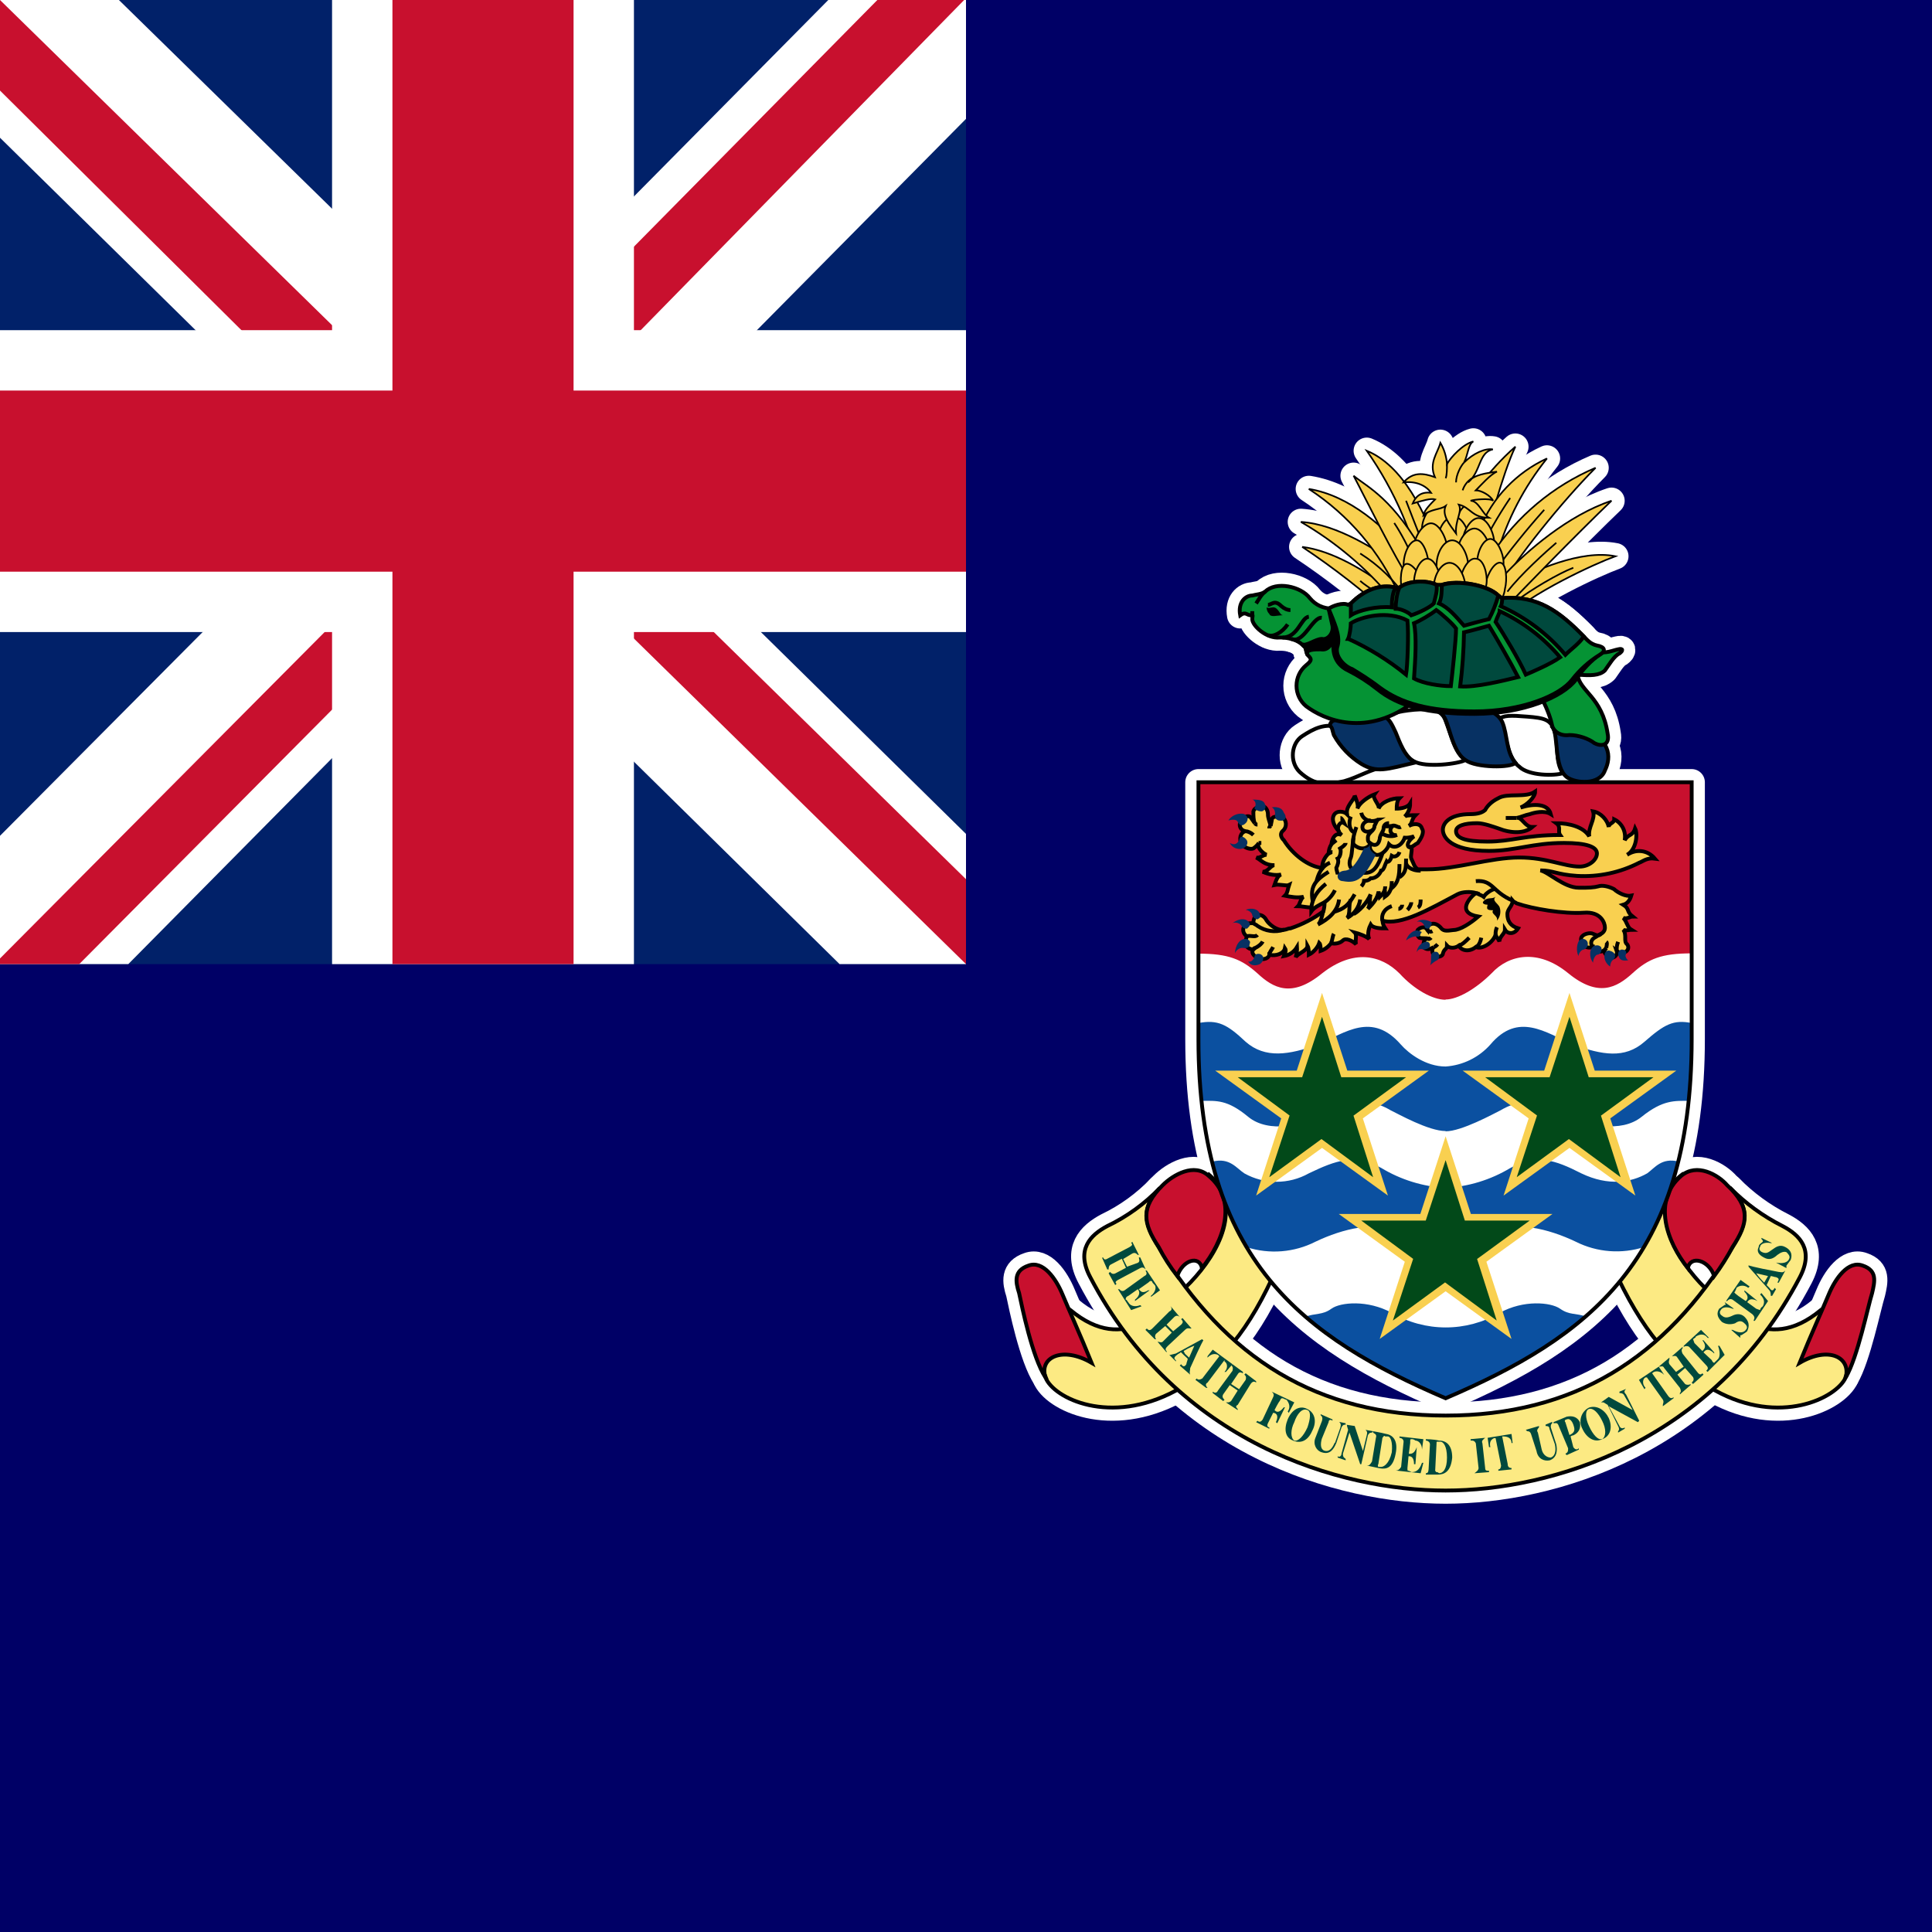
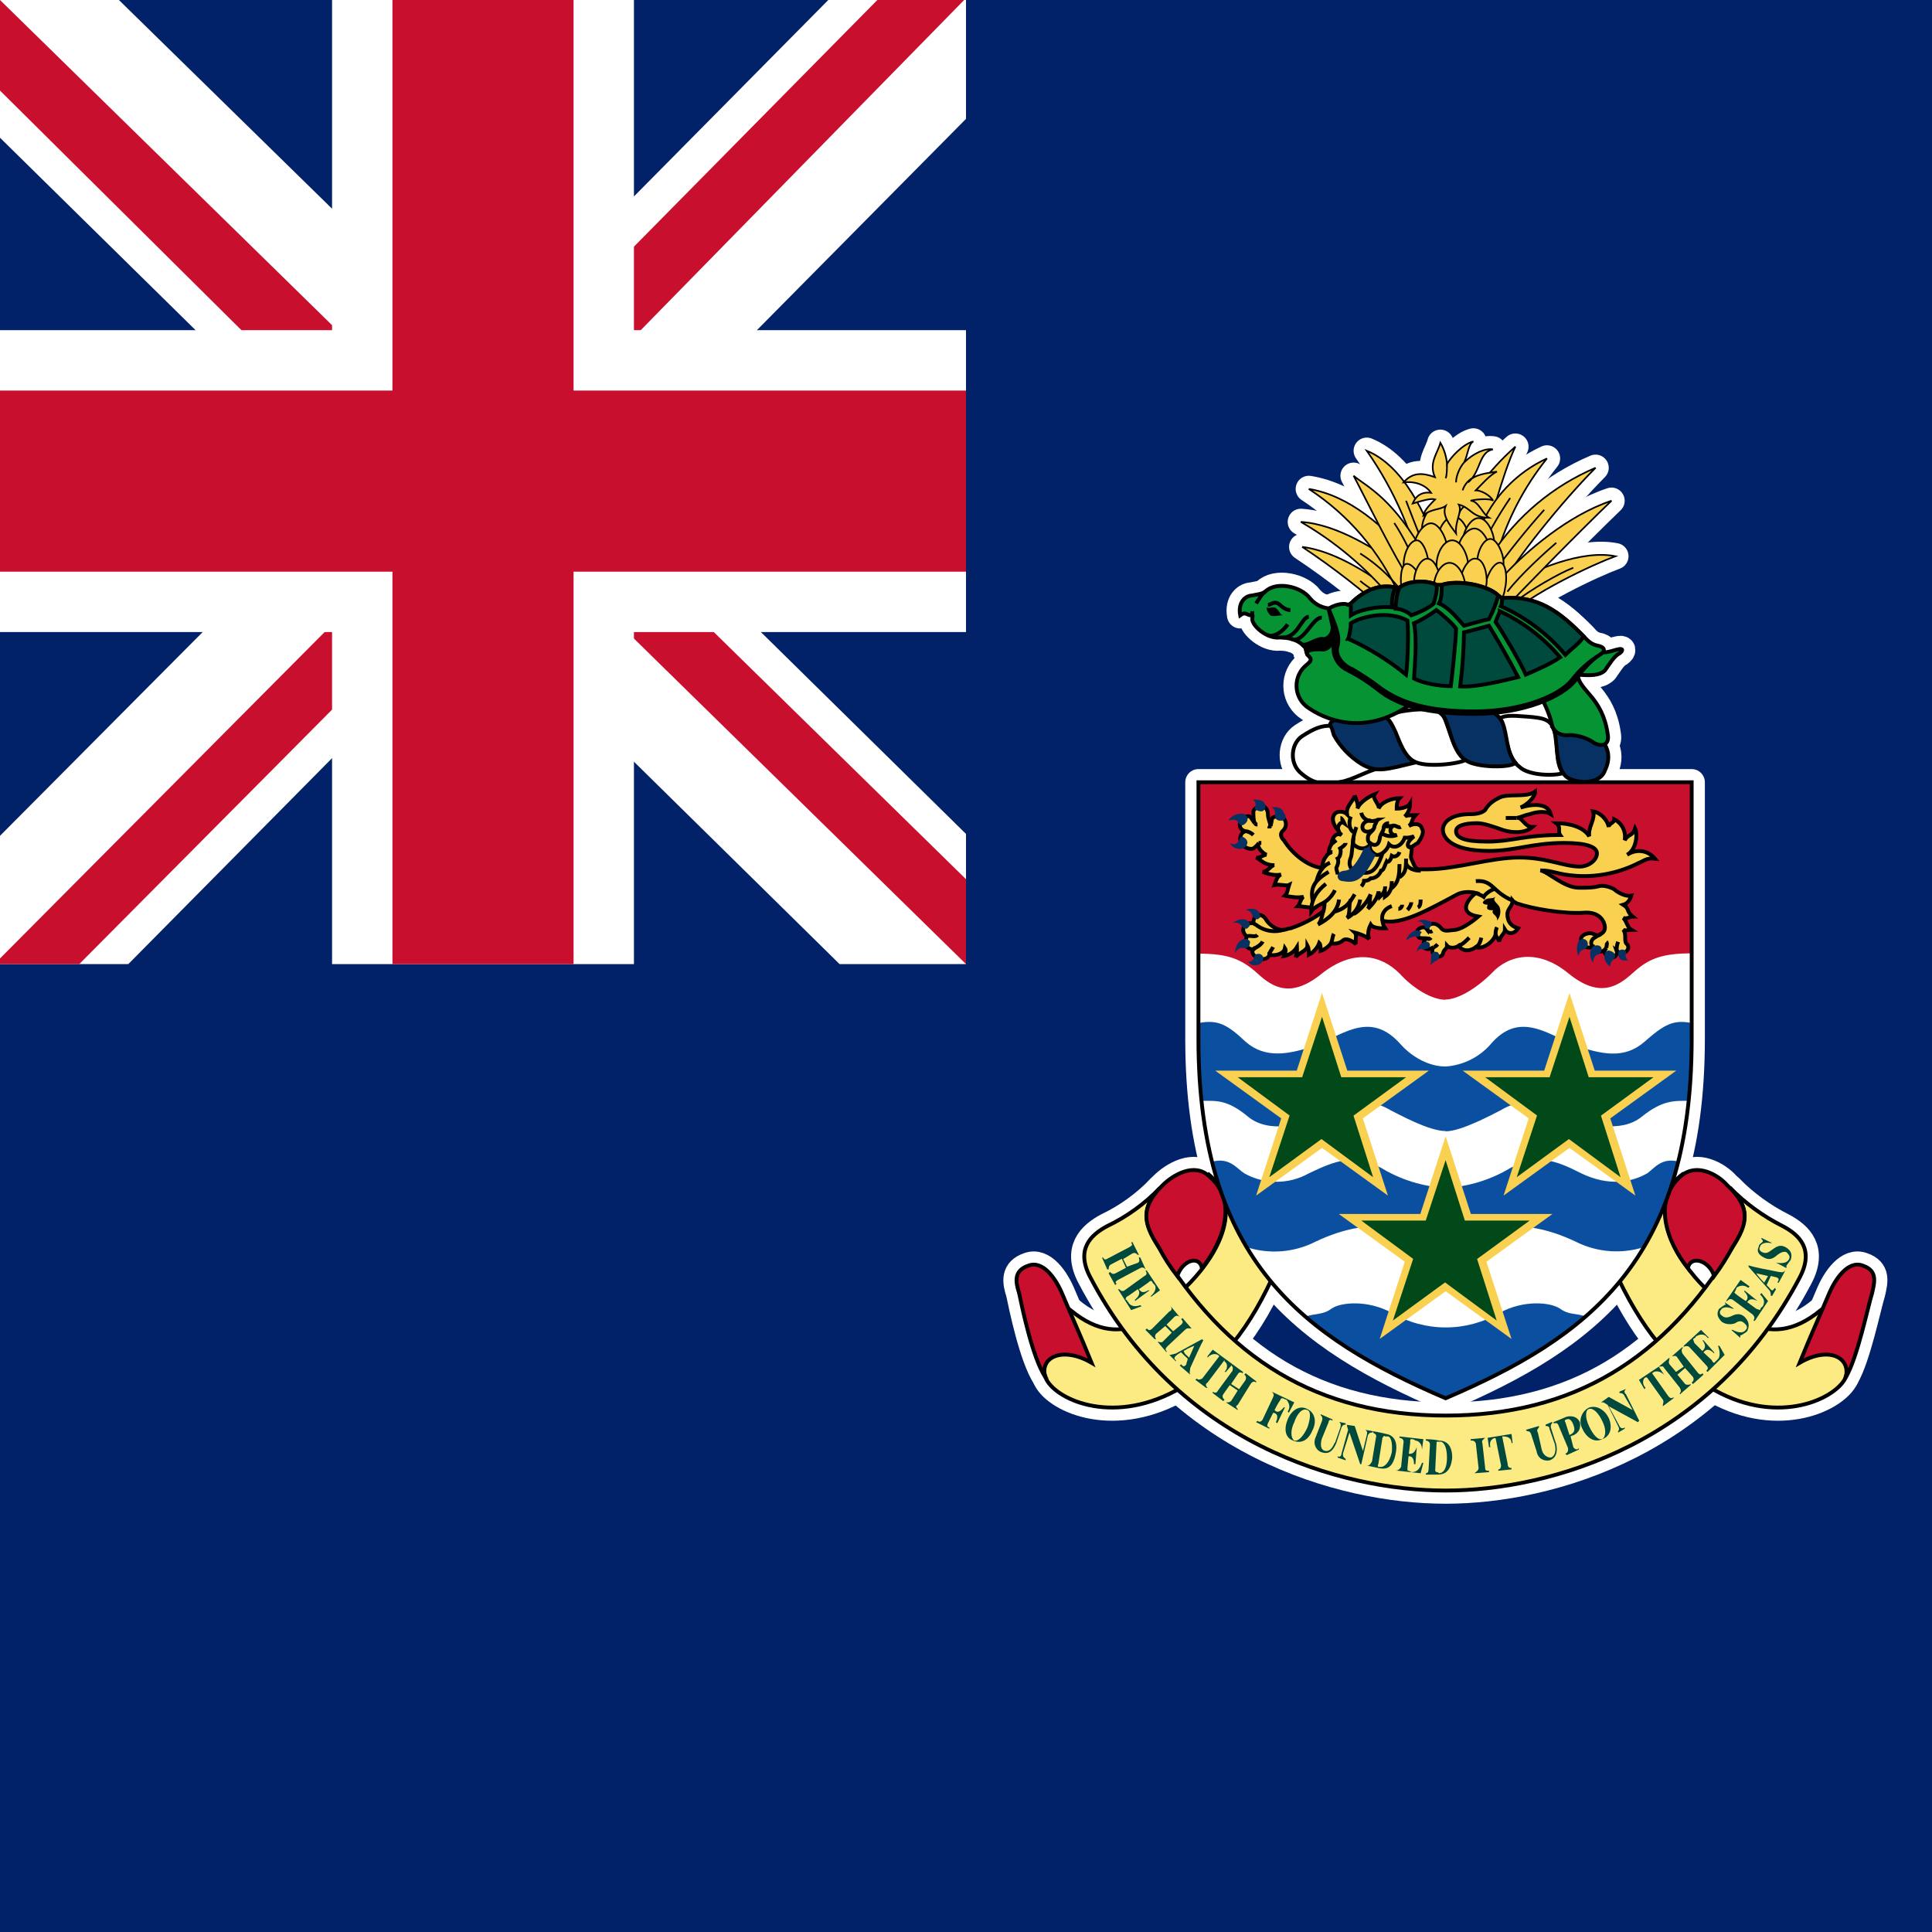
<svg xmlns="http://www.w3.org/2000/svg" xmlns:xlink="http://www.w3.org/1999/xlink" id="flag-icons-ky" viewBox="0 0 512 512">
-   <path fill="#006" d="M0 0h512v512H0z" />
+   <path fill="#012169" d="M0 0h512v512H0z" />
  <path fill="#012169" d="M0-.5h256v256H0z" />
  <path fill="#fff" d="M256-.5v32l-95 96 95 93.5v34.5h-33.5l-95.5-94-93 94H0v-34L93 128 0 36.5v-37h31l96 94 93-94z" />
  <path fill="#c8102e" d="m92 161.5 5.5 17-76.5 77H0V254zm62-6 27 4 75 73.5v22.5zM256-.5l-96 98-2-22 75-76zM0 0l96.5 94.5-29.5-4L0 24z" />
  <path fill="#fff" d="M88-.5v256h80V-.5zm-88 88v80h256v-80z" />
  <path fill="#c8102e" d="M0 103.5v48h256v-48zM104-.5v256h48V-.5z" />
  <g stroke="#fff" stroke-linejoin="round" stroke-width="9.6" transform="translate(-272 37.8)scale(.72781)">
    <use xlink:href="#ky-a" width="100%" height="100%" />
    <use xlink:href="#ky-b" width="100%" height="100%" />
    <use xlink:href="#ky-c" width="100%" height="100%" />
    <use xlink:href="#ky-d" width="100%" height="100%" />
    <use xlink:href="#ky-e" width="100%" height="100%" />
    <use xlink:href="#ky-f" width="100%" height="100%" />
    <use xlink:href="#ky-g" width="100%" height="100%" />
  </g>
  <g stroke="#000" stroke-width="1.4" transform="translate(-272 37.8)scale(.72781)">
    <g id="ky-b" fill="#fcea83">
      <path d="M754.4 449.6c2.9 7.6 23.5 17.7 47.5 4.8 16.3-9.2 26.8-22 36.9-45 2.8-5.8 4.3-13-2.4-17.3-5.3-3.9-14-8.2-17.8-12l-5.2-4.8q1.5 1.3 2.8 3.3c9.6 11.5-.4 28.3-11 38.4-7.7 7.2-21.5 24.9-41.7 8.1-4.3-3.8-14.4 12-9 24.5zm291.4 0c-3.4 7.6-24 17.7-47.5 4.8-16.2-9.2-26.8-22-37.3-45-2.4-5.8-3.9-13 2.8-17.3 5.3-3.9 14-8.2 17.8-12 1.9-2 3.3-3.4 5.2-4.8q-1.5 1.3-2.8 3.3c-9.6 11.5.4 28.3 10.5 38.4 7.7 7.2 22 24.9 42.2 8.1 4.3-3.8 13.9 12 9 24.5z" />
      <path d="M900.1 490.8c38.3 0 97.3-17.3 129-77.7 5.2-10 0-15.3-6.3-18.6a73 73 0 0 1-19.2-14c7.7 7.7 6.2 13 1 21.6-24.5 40.8-58 61.4-104.5 61.4s-80-20.6-104.5-61.4c-5.2-8.6-6.7-13.9.5-21.5a66 66 0 0 1-19.2 13.9c-6.2 3.3-11.5 8.6-6.2 18.6 31.6 60.4 91 77.7 129.4 77.7z" />
    </g>
    <path id="ky-c" fill="#c8102e" d="M811.4 409.8c-1-4.8-7.1-2.9-9 2.9a68 68 0 0 1-6.8-10.6c-5.7-8.6-6.7-14.4 1.5-22.5 3.8-3.8 11.5-8.2 16.7-3.4 11 9.1 5.3 24-2.4 33.6zm176.9 0c1-4.8 7.7-2.9 9.6 2.9q3.7-5 6.7-10.6c5.7-8.6 6.7-14.4-2-22.5-3.3-3.8-11-8.2-16.7-3.4-10.6 9.1-5.3 24 2.4 33.6zm-233.9 39.8c-4.8-7.2-8.6-26-9.6-30.7-1.4-4.3-1.9-8.2 3.4-10 5.3-2 10 4.7 12.4 10.5s6.3 14.3 10.6 24.9c-10.6-6.2-19.2-2-16.8 5.3zm291.4 0c4.3-7.2 8.1-26 9.6-30.7 1-4.3 1.9-8.2-3.4-10-5.3-2-10 4.7-12.4 10.5s-6.3 14.3-10.6 24.9c10.6-6.2 18.7-2 16.8 5.3z" />
    <g fill="#00493d" stroke="none">
      <path d="m782.2 406.4-3.8 2c-1 .4-1 1.4-1 1.9h-.5L775 406h.5c0 .4.5 1 1.4.4l8.2-4.3q1.4-.8.5-1.4l.4-.5 2.4 4.8h-.4c-.5-.5-1-1-2-.5l-3.3 2 1.4 2.8 3.9-1.4c1-.5.4-1.5.4-2h.5l2 4.4c-.5-.5-1-1-2-.5l-8.1 4.3q-1.4.8-.5 1.4l-.5.5-2.4-4.3.5-.5c.5.5 1 1 2 .5l3.8-2zm8.2 6.3q1.4-.6.4-2h.5l4.8 7.2-3.3 2.4v-.4c1.9-1.5 1.9-3.4 1.4-3.9s-1-1-1-1.4c-.4 0-.4-.5-1.4.5l-3.4 2.4c.5.4 1 1.9 3.4.4h.5l-5.3 3.9v-.5c2.4-2 1.4-3.4 1-3.8l-3.4 2.4c-1 .4-1 1-1 1.4.5 0 .5.5 1 1 .5 1 2 1.9 4.3 1l.5.4-3.8 1.4-4.8-7.6h.5c.4.4 1 1 1.9.4zm7.6 18.2-3.3 2.8c-.5.5-.5 1.5 0 2h-.5l-3.4-3.4.5-.5c.5.5 1 1 2 0l6.2-6.2q1.4-.6.4-2l3.4 4q-1-.9-2 0l-2.8 2.8 2.4 2.4 2.9-2.4c1-1 .5-1.4 0-2l.5-.4 3.3 3.8h-.5c-.4 0-1-.4-1.9.5l-6.2 5.8q-1.4 1.3-.5 1.9v.5l-3.3-3.9c.4 0 1.4.5 1.9 0l3.3-3.3zm7.2 10.1 1.5 1.4 1.9-4.3s-1.5.4-3.9 1.9zl-.5.4-1-1c-.4.5-.9.5-1.4 1-1.4 1-1 1.5-.4 2v.4l-2.4-2.4h.4l2-.5 9.5-5.2.5.4s-.5.5-4.8 10.1c0 1-.4 1.4 0 2.4l-3.8-3.3.5-.5q1 1.5 1.9 0c0-.5.5-1.5.5-2l-1.5-1.4.5-.5zm3.8 9.5.5-.5q.6.8 2 0l6.2-8.1-.5-.5c-1-.5-2.4-.5-3.8 1v-.5l1.9-2.4 7.2 5.3-2.4 2.8h-.5c1.4-1.4 1-3.3 0-3.8v-.5l-6.2 8.2c-1 .5-.5 1.4 0 1.9h-.5z" />
      <path d="m821.5 452.4-2.4 3.4c-.5 1 0 1.4.5 2l-.5.4-3.8-2.9v-.5q1.3.9 1.9-.4l5.3-7.2q.4-1.4-.5-2l.5-.4 3.8 2.8v.5c-1-.5-1.4-.5-2 .5L822 452l2.9 1.9 2.4-3.4q.4-1.3-.5-1.9l.5-.5 3.8 2.9v.5q-1-.9-2 .5l-4.7 7.6c-1 .5-.5 1 0 1.5v.4l-4.3-2.8h.5q.7.1 1.4-.5l2.4-3.8zm9.6 13.5.5-.5q1 .9 1.9-.5l3.8-8.1c.5-1 0-1.5-.5-2l8.2 3.9-2 3.8-.4-.5c1.4-1.9 0-3.8-.5-4.3-.5 0-1-.5-1.4-.5-.5 0-.5 0-1 1-.5.5-1.9 3.3-1.9 3.3.5.5 1.4 1.5 3.4-1h.4l-2.8 5.8-.5-.4c1.4-3-.5-3.4-1-3.4l-1.9 3.8c-.5 1 0 1.5.5 1.5v.5zm13.9 6.7c-1.4-1-1.4-3.9 0-6.7 1-3 2.9-5.3 4.8-4.4 1.4.5 1 3.4 0 6.3-1.5 3.3-3.4 5.2-4.8 4.8h-.5c3.4 1.4 5.8-.5 7.2-3.9 1.4-2.8 1-6.2-2-7.6-2.8-1.5-5.7.4-7.1 3.8s-1 6.7 2 7.7zm14.8.9 2-5.7q.4-1.4-.5-2l2.4.5v.5c-.5 0-1 0-1.5 1l-1.9 5.7c-1 2.4-2.4 4.3-5.2 3.4-2-.5-3.4-2.9-2.4-5.3l2.4-6.2q.4-1.4-.5-2v-.4l4.3 1.9v.5c-.5-.5-1.4-.5-1.4.5L855 472c-.5 1.9-.5 3.8 1 4.3q2.2.7 3.7-2.9zm4.4-6.2q.1-.6-.5-.5l3.3.5 3 9.1 1.4-5.8q.4-1.3-.5-1.9l2.8.5-.4.5c-.5 0-1 0-1.5 1l-2.4 10.5h-.4l-3.9-11.5-2.4 7.7c0 1.4.5 1.4 1 1.9v.5l-2.9-1v-.5c.5.5 1.4 0 1.4-1l2.4-8.6zm16.3 9.6c-1 4.3-3 5.3-3.9 5.3h-1s-.4-.5 0-1l1.5-9.6c.5-.5.5-1 1-.5h1c.9 0 1.8 2 1.4 5.8l1.4.5c1-4.8-1-6.8-3.4-7.2-1.9-.5-4.8-1-4.8-1v.5c.5.5 1.5.5 1 2l-1.4 8.5q-.8 1.5-1.5 1.5h-.4l4.7 1c2.4.4 4.8 0 5.8-5.3zm4.3-3.9c0-1-1-1.4-1.5-1.4v-.5l8.7 1-.5 3.8c0-2.4-1.5-3.3-2.4-3.3q-.7-.6-1.5-.5c-.4 0-.4 0-.4 1.4l-.5 3.9c.5 0 1.9.4 2.9-2.4l-.5 6.2h-.5c0-2.9-1.4-2.9-2-2.9l-.4 4.3c0 1 0 1 .5 1l1 .5c1.4 0 2.8-.5 3.8-3.4h.5l-1 3.8-9.1-1c1 0 1.4-.4 2-1.3zm15.8 5.8c0 4.3-1.5 5.7-2.9 5.7-.5-.4-.5-.4-1-.4l-.4-.5.5-10q-.1-.7.4-.6h1c1 0 2.4 1.5 2.4 5.8h1.9c0-4.8-2.4-6.2-4.8-6.2-2-.5-4.8-.5-4.8-.5v.5c.5 0 1.5.4 1.5 1.4l-.5 9.1q-.1 1.5-1 1.4v.5h4.3c2.4 0 4.8-1 5.3-6.2h-2zm13.9 3.8c0 1 .5 1 1.4 1v.5l-5.3.4c.5-.4 1.5-1 1.5-1.9l-1-9c-.5-1-1-1-1.9-1v-.5l5.3-.5c-.5.5-1.5 1-1 2zm4.8 1v-.5q.9 0 1-1.4l-2-10h-.5c-1 .4-1.9 1.3-1.4 3.3h-.5l-.5-3.4 8.7-1.4.4 3.3h-.4c0-1.9-1.5-2.4-3-2.4h-.4l2 10q0 1.5 1.4 1.5v.5zm20.6-9.6-2-5.7c0-1-.9-1-1.4-1v-.5l2.4-1v.5c-.5.5-.5.5-.5 1.5l2 6.2c.4 2 .4 4.8-2.4 5.8-2 .4-4.3-.5-4.8-3.4l-2-6.2c-.4-1-.9-1-1.4-1l-.5-.5 4.8-1.4v.5c-.4.5-1 1-.4 1.9l1.4 6.2c.5 2 2 2.9 3.3 2.9 1.5-.5 2-2.4 1.5-4.8m5.3-3.4c2.3-1 1.9-2.3 1.4-3.8-.5-1.4-1.4-2.4-2.4-1.9-.5 0-1 .5-.5 1zl.4.5 1 3.9q1 1.4 2 .4v.5l-4.4 2-.5-.5c1-.5 1-1 1-2l-3.4-8.1c-.5-1.4-1-1-1.9-1v-.4l4.8-2c2-.4 3.8 0 4.8 2q.6 3.4-2.4 4.8c-.5 0-1 .4-1 .4z" />
      <path d="M957.1 472c-1.4.6-3.3-1.4-4.8-4.7-1.4-2.9-1.4-5.8 0-6.2 1.5-.5 3.4 1.4 4.8 4.3 1.5 2.9 1.5 5.7 0 6.7 3-1 3.9-4.3 2.4-7.7-1.4-2.9-4.3-4.8-7.2-3.8a5.6 5.6 0 0 0-2.4 7.7c1.5 3.3 4.4 5.2 7.2 3.8zm.5-13.3h-.9l2.8-2 8.7 4.8-3-5.2c-.4-1-1.4-1-1.8-1v-.5l2.4-1c-.5.6-1 1 0 2l4.8 9.6-.5.5-10.6-5.8 3.9 7.2c.4 1 1.4 1 1.9.5v.5l-2.4 1.4v-.5q.7-.7 0-1.9l-3.8-7.7zm21.6 1.4v-.5c0-.5.5-1 0-1.9l-5.8-8.1h-.5c-1 .4-1.4 2.4 0 3.8l-.4.5-2-3.4 7.2-4.8 2 3c-1.5-1.5-3-1.5-3.9-1l-.5.4 5.8 8.2q1 1.4 2 .5v.4z" />
      <path d="m984.5 448.6 2.8 3.4c.5.4 1.5.4 2 0v.4l-3.9 3.4v-.5q.7-.6 0-1.9l-5.7-7.2c-.5-1-1-.5-2-.5l3.9-3.3v.5c0 .4-.5 1 0 1.9l2.4 2.8 2.8-1.9-2.3-3.3c-.5-1-1.5-.5-2-.5l3.9-3.4v.5q-.7.6 0 2l5.7 7.1q.8.8 1.5 0l.4.5-3.8 3.4-.5-.5c.5-.5 1-1 .5-2l-2.9-3.3zm4.3-10.1c-.5-.4-1.5-.4-2 0v-.4l6.3-5.8 2.9 2.9h-.5c-1.5-2-3.4-1-4.3-.5 0 .5-.5.5-1 1l.5 1.4 2.9 2.9c.4-.5 1.9-1.5 0-3.9h.4l3.9 4.4v.4c-2.4-2.4-3.4-1-3.9-.4l3 2.8c.4 1 .9 1 .9 1l1.4-1.4c.5-.5 1-2 0-4.8h.5l1.9 3.3-6.2 6.2-.5-.4c.5-.5 1-1 0-2zm11.5-13.4c-.5.5-.5 1.5.4 2 1 .9 2 .9 3.9 0 1-.5 2.8-1 4.3.4 2.4 2.4 1.4 4.3 1 5.3-.5.5-1.5 1-2 1.4q-.6-.1-.5.5v.5l-3.3-2.9h.5c1.9 1 3.8 1.4 4.8 0 1-1 0-2-.5-2.4-1-1-2-1-3.4 0-1.4.5-3.3.5-4.8-.5-1.9-1.9-1.9-3.3-1-4.8l2-1.4c.5 0 .5 0 0-1l3.4 2.4h-.5c-2.4-1-3.9-.4-4.3.5m4.3-3.8c-1-.5-1.5 0-2 .5h-.4l5.3-7.7 3.3 2.4-.5.5a3.3 3.3 0 0 0-4.3 0c0 .5-.5 1-.5 1.4q-.7.1.5 1c.5.5 3.4 2.4 3.4 2.4.5-.5 1.4-1.5-.5-3.4v-.5l4.8 3.9c-2.9-1.5-3.4 0-3.8.4l3.3 2.4 1.4.5q.1-.8 1-1.4c.5-1 1-2.4-1-4.3l.5-.5 2.4 2.9-4.8 7.2h-.5c.5-1 .5-1.5-.4-2.4zm12.9-8.6-1.4 2.4c-2-2-2.9-3.4-2.9-3.4zh1c.5 0 1.4.4 1.9.4 1.4.5 1 1 .5 2h.5l2.4-4.4c-1 1-1.5.5-2.4.5-10.1-1.9-11-2.4-11-2.4v.5l7.6 8.6c.5.5.5 1.5.5 2h.5l1.4-2.4-.5-.5c-.5 1-1 1.4-1.9 0l-1-1 1.5-3.3zm-2.9-10.6c-.4.5-.4 1.5 1 2s2 0 3.4-1 2.8-2 4.7-1c3 1.5 2.4 3.9 2 4.8l-1.5 2v.9l-3.8-2c2.4.5 4.3 0 4.8-1.4.5-1-.5-1.9-1-2.4q-1.3-.5-3.3 1c-1.5 1.4-3 2-4.8 1q-3.2-1.6-2-3.9c0-1 1-1.4 1.5-1.9 0-.5 0-.5-.5-1v-.4l3.9 1.9h-.5c-2.4-.5-3.9.5-3.9 1.4" />
    </g>
  </g>
  <g stroke="#000" stroke-width="1.4" transform="translate(-272 37.8)scale(.72781)">
    <g id="ky-d" fill="#073163">
      <path fill="#fff" d="M863.2 232.5c-6.2 1.4-10.5 1.9-16.3-3.4-3.8-3.8-2.9-10.5 1-13 4.3-2.8 8.1-4.7 13.4-3.3s19.2 14.4 15.8 14.9c-3.4 0-8.6 3.3-13.9 4.8zm14.8-23c2-1.5 4.4-2.4 10.6-3 5.8-.4 10-.4 11.5 4 2 5.2 3.4 11.4 7.2 14.3-2.4 1.4-14.4 2.9-18.7.5-5.7-2.9-7.2-14-10.5-15.8zm41.3.5c1.9-1.5 4.3-1.5 10.5-1s8.6 1 10 5.3c1.5 4.8 0 11 3 15.3-3 1-12.5 1-15.9-2.4-5.2-3.8-4.8-14.9-7.6-17.3z" />
      <path d="M948 212.8c-4.3-1-7.2-1.4-9 0 2.3 2.9.4 14.4 5.2 18.2 3.3 2.4 12 3 13.9-2.4 2.4-4.8 2.4-12-10-15.8zm-49.3-4.8c1.4-1.4 4.3-1.9 10-1.9 6.3 0 10 1 12 4.8 2 4.8 1.4 11 4.8 14.9-1.4 1.9-14.4 1.9-18.2-1-5.3-3.4-5.8-14.4-8.6-16.8zm-40.7 4.3c0-2.4 3.3-2.8 12-3.3 8.5-1 9-.5 11.9 5.7 1.4 3.4 3.3 9.1 7.2 11-10.6 2.5-14 3.9-19.7.5a29 29 0 0 1-10-10.5c-.5-1.4-.5-2.9-1.5-3.4z" />
    </g>
    <g fill="#f9d050" stroke-width=".6">
      <g id="ky-f">
        <path d="M881 163.5c-10.1-7.7-22.1-14.9-33.1-16.3a280 280 0 0 1 32.6 25.4" />
        <path d="M886.7 156.3c-12-8.2-25.9-17.3-39.3-18.2a124 124 0 0 1 33 27.8m21.6-23a93 93 0 0 1 23.5-32.2c-4.8 10.1-10 30.7-12.5 38.9" />
        <path d="M912.6 140.5A48 48 0 0 1 937 115a101 101 0 0 0-18.2 35" />
        <path d="M916.9 150a85 85 0 0 1 37.8-31.6c-12 12-29.7 34-34 42.7m2.9-.5c8.6-4.8 25.9-12.5 38.3-10-7.6 2.8-30.6 13.3-40.7 23" />
        <path d="M921.7 157.2c8.1-8.6 23-21.5 38.8-26.8-11.5 11-36 36-39.3 39.8M898.7 152c-5.8-17.8-14.4-34.5-27.3-39.8a131 131 0 0 1 21 48.9m-4.8-9.6c-9.5-11.5-22.5-23-37.3-25.4a90 90 0 0 1 33 38.8" />
        <path d="M893 151c-12-21.6-21.2-25.4-26.4-29.7 4.3 8.1 14.8 29.7 21 38.8" />
        <path fill="none" d="M869 149.6a58 58 0 0 1 17.2 16.7" />
        <path d="M869 159.6c2.8 2.4 8.1 5.3 12.9 9.6m44.1-2.4c4.8-3.8 15.3-10 20.6-12m-24 8.7c4.8-6.3 14.4-14.9 17.8-17.8m-4.4-12a287 287 0 0 0-18.2 22.6m5.8-26.9a157 157 0 0 0-12 21.1m-25.9-20.1c2.9 7.7 8.2 20.6 10 25.9m-14.3-17.8c2 3 5.8 9.6 7.2 14.4" />
      </g>
      <g id="ky-g">
        <path d="M897.7 136.1c0-4.3 2.9-9 5.8-9 3.3 0 5.7 5.7 5.7 9 0 3.9-2.9 7.2-5.7 7.2-3 0-5.8-2.8-5.8-7.2z" />
        <path d="M891.5 140c.5-4.8 3.8-8.6 6.7-8.2s4.3 6.3 3.8 9.6c-.5 3.8-3.8 6.7-6.2 6.2-2.4 0-4.8-3.3-4.3-7.6zm12.9 1.4c-1-4.3 1-9 3.9-9.6 2.8-.4 5.7 4.3 6.2 8.2 1 3.8-1.5 7.6-3.9 7.6-2.3.5-5.7-1.9-6.2-6.2z" />
        <path d="M897.2 145.2c0-4.7 2.9-9 5.8-9 3.3 0 5.7 5.2 5.7 9 0 3.9-2.8 7.2-5.7 7.2s-5.8-2.8-5.8-7.2z" />
        <path d="M888.6 147.6c0-4.3 3.4-9 6.2-9 3 0 5.8 5.7 5.8 9 0 3.9-3.4 7.2-5.8 7.2-2.8 0-6.2-2.8-6.2-7.2zm17.7-1.9c0-4.3 3-9 5.8-9 3.3 0 5.7 5.7 5.7 9 0 3.9-2.8 7.2-5.7 7.2s-5.8-2.9-5.8-7.2z" />
        <path d="M904.4 149.6c0-4.8 3.4-9.1 6.2-9.1 3 0 5.8 5.2 5.8 9 0 3.9-2.9 7.3-5.8 7.3-2.8 0-6.2-3-6.2-7.2z" />
        <path d="M896.8 153.9c0-4.8 2.8-9.1 5.7-9.1 3.4 0 5.8 5.7 5.8 9 0 4-3 7.3-5.8 7.3-2.9 0-5.8-3-5.8-7.2zm-12 0c0-4.8 2.4-9.1 4.8-9.1s4.3 5.7 4.3 9c0 4-2.4 7.3-4.3 7.3-2.4 0-4.8-3-4.8-7.2zm26.8-.9c0-4.4 2.4-8.7 4.8-8.7s4.8 5.3 4.8 8.6c0 4.3-2.9 7.2-4.8 7.2-2.4 0-4.8-2.9-4.8-7.2z" />
        <path d="M914.5 161c1-4.7 3.8-8.6 5.7-8 2 .4 2.4 6.1 1.5 9.5-.5 4.3-3.4 6.7-5.3 6.2-2-.4-2.9-3.8-2-7.6z" />
        <path d="M905.4 159.6c.5-4.3 3.3-8.6 5.7-8.1 2.9 0 4.3 5.7 3.9 9-.5 4.4-3 7.3-5.3 6.8-2.4 0-4.8-3.4-4.3-7.7zM892 161c-1.5-4.7-4.4-8-6.3-7.6s-2.4 6.2-1.4 9.6c1 3.8 3.8 6.2 5.7 5.7 1.5-.4 3-3.8 2-7.6z" />
        <path d="M888.6 160.1c0-4.3 2.4-8.6 4.8-8.6 2.9 0 4.8 5.3 4.8 8.6 0 4.3-2.4 7.2-4.8 7.2-2 0-4.8-2.9-4.8-7.2z" />
        <path d="M895.8 162c0-4.8 2.9-9 5.7-9 3.4 0 5.8 5.2 5.8 9 0 3.9-2.9 7.2-5.8 7.2-2.8 0-5.7-2.9-5.7-7.2zm2.4-52.7c-1 3.8-4.3 7.2-2 12.5-4.2-1.5-8-2-11.4 1.9 4.3-.5 8.1 1 10 3.8-3.8-.5-5.7 1.5-6.7 3.9 3.4-1 6.7-2 8.2-1.5-1.5 1.5-3.9 3.8-4.3 5.8 2.8-2.4 6.2-2 8.1-3.4-1.4 3.4 1.4 6.7 3.8 10-.4-4.7 2.4-8 1-10.5 4.3 1 4.8 4.8 11 4.8-2.4-1.4-3.8-6.2-6.7-6.2 1.4-.5 7.2-1 8.2 0-1-2-4.4-3.8-6.3-3.8 2-2 5.3-5.8 7.7-6.8-3.4.5-8.6 1-10.5 3.9 4.7-3.9 3.8-11 9-12-2.8-.5-7.1 1.4-10.5 4.8 1.5-2.9 1.5-6.7 3.4-7.7-3.9 1-8.2 5.8-9.6 8.2a18 18 0 0 0-2.4-7.7z" />
        <path d="M900.6 117c0 1.4 0 4.3-.5 5.2m6.7-5.7c-1 1-2.9 4.3-2.9 7.2" />
        <path fill="none" d="M909.7 122.2a8 8 0 0 0-3.4 4.4" />
      </g>
    </g>
    <g id="ky-e" fill="#059334">
      <path d="M858.9 169.7q-5.1-.1-8.2-3.8c-3.3-4.4-12.4-6.3-16.3-2.4-1.4 1-3.3 1-4.7 1.4-2.4 0-5.3 2.4-4.4 7.2 2-1.5 2.4 0 3.9 0 1-.5.5.5.5 1.4 0 2.4 5.2 7.2 10 6.7 5.3 0 7.7 2 8.6 3 1.5 1.3.5.9 1.5 3.3 1.4 1.4 1.9 1.9-.5 3.8a9.7 9.7 0 0 0 0 14.9c6.2 4.7 22 12 39.8-2 17.2-13.4 44-5.7 46-1 2.4 4.9 3.3 7.7 3.8 10.1.5 2 2.9 3.9 6.3 3.4 3.3 0 7.1 1.4 9 2.9 2.5 1.4 5.8 1 4.9-3.4-2-13.4-10.1-15.3-11-21.5 4.7.4 8 .4 10-1.5 1.4-1.9 3.3-5.3 5.3-6.2 1.4-1 1.4-2-.5-1.5-2.4.5-3.8 1.5-8.2 1-22-2.4-83.8-19.2-95.8-15.8z" />
      <path fill="#000001" d="M956.7 186a35 35 0 0 0-9.2 9.6c-4.7 6.2-19.1 12.4-36.9 12.4-17.2 0-27.7-2.8-35.4-9a61 61 0 0 0-10.6-6.8c-5.2-2.4-6.2-7.7-4.8-12-1.4 2.4-2.3 4.8-5.2 4.3-2 0-5.8 0-4.8 2-.5-1-.5-2.4-1-3l-1-.9c1.5 1 4.9-1.9 7.3-1.9 1.9.5 4.3-1.9 3.8-4.8l-1.4-6.2c3.8-2 54.1 7.2 64.2 8.1 10 .5 38.8 4.8 35 8.2z" />
      <path d="M865.6 167.8c4.8-4.8 10.5-7.2 16.3-5.8h1.4c3-2.4 9.6-2.9 13.5-1h1.9c5.7-1.9 16.7 0 20.6 3.9l1.4 1c13-1 20.6 4.7 29.7 13.9 1 1 2.4 2.8 4.8 3.3 2.9.5 3.4 2 1 3.4a38 38 0 0 0-10 9c-4.4 5.8-18.3 11.6-35.6 11.6-16.7 0-26.8-3-34.5-8.7-4.3-3.3-7.6-5.2-10-6.7-2.9-1-6.7-4.8-5.3-8.6 1-3.8-1.4-8.6-3.3-13.4 1.4-1 5.2-2.4 7.1-1.4z" />
      <g fill="#00493d">
        <path d="M950.4 179.8c-9-9.2-16.7-14.9-29.7-14 0 .5 0 2-.5 3a66 66 0 0 1 23.5 17.7c2-2 5.3-4.3 6.7-6.7zm-31.1-14.9c-3.9-3.8-14.9-5.8-20.6-3.8 0 1.9 0 4.8-1 6.7 3.4 1.4 6.2 4.8 9.1 8.1 2-.5 6.7-1.9 9.1-2.4a44 44 0 0 0 3.4-8.6zm-22.5-3.9c-3.9-1.9-10.6-1.4-13.5 1-1 2-1.4 5.8-1.4 7.7 2 0 4.8 1.4 5.7 2.4 3-1 6.8-2.9 8.2-4.3.5-2 1.4-4.8 1-6.7zm-31.2 6.8c4.8-4.8 10.5-7.2 16.3-5.8-1 1.5-1.4 4.3-1.4 7.2-5.3-.5-12 1-14.9 2.9z" />
        <path d="M941.8 187.4a64 64 0 0 0-22-16.8c0 .5-1 2.4-1.5 3.9 2.9 4.3 8.6 13.9 11 19.2 2.4-1 9.1-3.9 12.5-6.3zM905.4 198a179 179 0 0 0 1.4-19.7c2.4-.5 7.2-1.9 9.1-2.4 2.4 3.9 8.2 14 10.6 18.7-5.8 1.4-15.4 3.8-21.1 3.4zm-16.8-23c2.4-1 5.8-3 8.1-4.8 2 1.4 5.8 4.8 7.2 6.7 0 4.3-1.4 16.8-1.9 21-3.8 0-10-.9-13.4-2.8.5-7.2 1-15.3 0-20.1zm-24 5.7c.5-1 1-4.3 1-5.7 3.8-2.4 13.4-4.8 20.6-1 .5 4.8 0 16.8-.5 19.7a96 96 0 0 0-21-13z" />
      </g>
      <g fill="none">
        <path fill="#000001" stroke="none" d="M840.7 172c-1 0-1.5-2.8-3.4-2.8-.5 0-1.9.5-2.4 0q.1 1.6 1 2.4c.5 1.4 2.9.5 4.8.5z" />
        <path d="M840.7 180.2c5.7 0 6.7-7.2 9.6-7.6m-6.3 8.1c4.3 2 7.7-8.1 11-7.7m-19.6-4.7c1.4 0 2.4-2 4.8.4q1.7 1.5 3.4 1.5m-1 5.2c-2 3-5.3 4.8-7.2 3.9m-1-15.8c-1.4 1-2.3 2.8-3.3 4.3m-1.4 2.8v2.4" />
      </g>
    </g>
  </g>
  <g stroke-width="1.4" transform="translate(-272 37.8)scale(.72781)">
    <path id="ky-a" fill="#fff" d="M989.7 233v93.4c0 81-38.3 108.8-89.6 130.8-51.3-22-90-49.8-90-130.8v-93.5h179.6z" />
    <path fill="#c8102e" d="M900.1 312c4.3 0 11-3.8 16.8-9.6 6.2-6.7 16.8-9 27.8 0s17.7 5.3 23.5 0c5.7-5.2 10.5-7.2 21.5-7.2V233H810v62.3c11 0 15.8 2 21.6 7.2 5.7 5.3 12.4 9.1 23.5 0 11.5-9 21.5-6.7 28.2 0 5.3 5.8 12 9.6 16.8 9.6z" />
    <path fill="#0b50a0" d="M900.1 360c5.8 0 17.3-6.3 20.1-7.7 10.6-6.3 18.2-.5 24.5 2.4 6.7 2.8 19.1 6.2 26.8 0s12-5.8 17.3-5.8c1-7.2 1-14.4 1-22.5v-5.8c-6.8-1.4-10.1.5-17.3 6.8s-15.4 4.8-26 1c-10-4.4-20-12-30.1 0a24 24 0 0 1-16.3 8c-7.2 0-13.4-4.7-16.3-8-10.5-12-20.1-4.4-30.2 0-10.5 3.8-19.2 5.2-26.3-1-6.7-6.3-10.1-8.2-17.3-6.8v5.8c0 8.1.5 15.3 1.4 22.5 5.3 0 9.2-.5 16.8 5.8s20.6 2.8 26.9 0c6.7-2.9 14.3-8.7 24.9-2.4 2.9 1.4 13.9 7.6 20.1 7.6zm0 20.6a51 51 0 0 0 23.5-7.2c9.6-5.3 16.3-3 25.9 1.9 10 4.8 18.2 3.3 24 0 2.8-2 5.2-5.8 11.4-4.3-2.8 12-7.2 22.5-12.4 31.1a33 33 0 0 1-25-1.9c-10-4.8-22.5-7.7-29.2-3.4a36 36 0 0 1-18.2 5.8c-5.3 0-12-2-18.2-5.8-6.7-4.3-19.2-1.4-29.2 3.4a33 33 0 0 1-25 2q-8-13.2-12.4-31.2c6.2-1.5 8.6 2.4 11.5 4.3a24 24 0 0 0 23.5 0c10-4.8 16.7-7.2 26.3-2a51 51 0 0 0 23.5 7.3m0 76.6a192 192 0 0 0 51.3-29.7c-3.9-1.4-6.2-.5-9.6-2.9s-13.4-3.3-22 1.5a39 39 0 0 1-39.3 0c-8.7-4.8-18.7-3.9-22-1.5s-5.8 1.5-9.7 3a185 185 0 0 0 51.3 29.6" />
    <g stroke="#000">
      <path fill="#f9d050" d="M887.6 256.4c.5 1-.4 3.4 0 4.3 1 2 1 3 2.4 3.9h3.4c10.5 0 23-4.3 33.5-4.3 10.1 0 16.3 3.3 22 3.3 3.4 0 6.3-2.4 6.3-4.8s-3.8-3.8-12-3.8c-11.5 0-17.7 2.9-27.3 2.9-14.4 0-16.8-5.3-16.8-7.7s2.4-5.7 10.1-5.7q3.7 0 5.3-1.5c.5-1 1.9-2.9 4.8-4.3 3.3-2 10 0 13.4-2.4 0 2-2.9 4.8-5.3 5.8 4.8-1.5 10-1.5 11 2.4-2.4-1.5-6.2-.5-7.6 0-2 .4-2.9 1-4.8 1.4 1.9-.5 2.9 3.3 5.7 3.3-2.8 2.4-7.6 2.4-12.4.5-1.5-.5-5.3-1.9-7.7-1.9-4.8 0-7.7 1-7.7 2.9 0 2.4 3 3.8 11.5 3.8 8.7 0 13.5-2.4 26.4-2.4-1-1.4.5-2.9-1.4-4.3 4.8 0 10 1.4 12 4.8-.5-3.4 2.3-6.2 1.4-9.1 2.9.5 5.3 3.3 5.7 5.7 0-1.4 2-1.4 2-2.8a7 7 0 0 1 3.8 7.6c1.4-2.4 2.9-1.4 3.8-4.3 1 2 .5 7.7-2.9 9.6 3-2 7.2-2 10.1 1.4-2.9-.4-4.3 1-5.7 1.5A44 44 0 0 1 948 267c-7.6-.5-8.6-2-13.4-2 2.9.5 8.6 6.3 14 6.3q5 .1 7.1-.5c1.4-.5 3.8 0 5.7 1 1.5 1.4 4.4 2.8 6.3 2.4q-.8 2.7-2.9 3.3c2.4 1.5 1 2.4 3.4 4.3-1 0-2 1-3.4.5 1.4 1.4 1.4 3.4 2.9 4.3-.5 0-2 .5-2.9 0 1.4 2 0 4.3 1.4 5.3 1.5 2-1.4 4.3-3.8 2.4.5 1.4-1 2.9-2.4 2.4s-2.4-2-2-2.4c0-.5 0-.5.6-1-1 1.5-2.9 1.5-3.9 1-.4-.5-1-1-1-1.4-3.3 1-4.7-2-4.2-3.4s3.3-2 4.3-1.4c1 .4 1.9 1 2.9 0q1.5-.9 1.4-2.4c0-1.5-1.4-5.8-7.7-5.3-7.2.5-18.7-1.4-24.4-3.4-.5-.4-1-.4-1.5-1 0 2-1.9 3-1.9 4.9 0 2.4 1 4.3 3.9 5.2-1.5 2.4-3.9 2-4.8.5 0 1.5-2 2.4-2 4.3-.4-1-1-1.4-1.4-2.4-1.4 3.4-5.3 5.3-7.2 4.4-2.4 1.9-5.2 1.4-6.2-.5-1.4 1-3.4 1-4.3 0 0 1.4-1 1-1.5 2.9 0 1-1.9 1.4-2.8 1-1-.6-1.5-2.5-.5-3.4q-2.3 1.5-3.8 0c0-1 0-2.4 1-3h.9c-1-.4-2.4 0-3.4-.4-1-1-1-2-.5-2.9.5-.5 2-1.4 3-.5l.4.5q.1-1.7 1-1.9c1-.5 2.3-.5 3.8 1 1 1.4 1.9 1.4 4.8 1 2.4 0 6.2-2.5 9-4.9-8-1.4-3.3-6.7-.9-8.6-1.9-.5-4.8-.5-6.7.5-10 5.3-20.6 11.5-27.3 9.6a6 6 0 0 0 1 2.8c-1.5 0-4.4 0-5.3-1.4-.5 1-1.4 3.4-.5 5.3-1-1-3.8-2-5.3-2.4 1 1 0 2.9.5 4.3-1.4-1.4-3.8-2.4-4.8-1.4s-2.9 1.4-4.3 1a8 8 0 0 1-3.8 2.8c0-1 0-2.4-.5-2.9-.5 1.5-2 3.4-3.8 4.3 0-1 0-2.4-.5-3.3 0 1.9-3.8 2.9-4.3 4.3q.6-2.3.5-3.8a7 7 0 0 1-4.8 3.3c.4-1 1-2 .4-2.9-.4 2-3.3 3-5.7 2.4 0 1-2 2.4-4.3 1-1.5-.5-2.4-2-1.5-2.9-1.9 0-3.8-1.9-2.8-3.3l.4-1.5c-1.4-1-1.9-2.9-.4-4.3.4-.5 1.9-.5 2.8-.5 0-3.8 3.4-3.8 4.8-1 1 1.5 3.9 3.9 6.3 3.4 1 0 1.4-.5 2.4-.5a43 43 0 0 0 12-6.2q.5-2 .4-3.3c-1.9 1-3.8 1.9-4.8 3.3v-1.4c-1.4 0-3.8-.5-4.8-.5.5-.5 1-2.9 2-3.4-2.4.5-4.8 0-6.8-.4 1-1 1-2.4 1.5-3.9-1 .5-3.4-.4-5.3 0 .5-1.4 1-3.3 2.4-3.8q-3 .6-6.7-1c2 0 2.9-2.4 4.3-2.4-3.8 0-4.8-1.9-6.7-2.8 1.4.4 2.4-1 3.8-1-1.4-.5-3.8-2.9-2.8-4.3q-.6 1-2 2c-1 .4-2.8 0-4.3-1.5-1-2-.5-4.3 1.5-4.8a2.3 2.3 0 0 1-1.5-3.9c.5-1 2.4-2.3 3.4-1l1.4 2c-.5-1-.5-2.9-.5-4.3.5-1.4 1.5-1.4 3-2 1.3 0 2.3 1.5 2.3 3 0 1.4.5 2.3 1 4.3l.4-2c0-1.9 2.4-1.4 3.9-1 1.4.6 1.9 3.4 0 4.9-1 1-.5 2.4.5 3.3 3.3 5.3 9 9.6 13.9 10.1q.1-3 2.4-5.3c0-1 .4-2.4 1-3.3.4-2.9 1.8-4.3 3.7-3.4-.4-.5-1-1-1-1.4-1.4-1.5-2.8-3.9-1.8-5.8s3.8-1.4 4.8-.4c-.5-3 2.8-5.3 2.8-6.8.5 1.5 1.5 3.4 1 4.8.5-1.9 3.8-4.3 6.2-5.2-1 1.4 2 3.8 1.5 5.2 1-2.4 4.8-3.8 7.6-3.8-1 1-1 2.9-1 3.8 1.5 0 4-.4 4.9-1.9 0 2-1 3.9-2 4.8.5-.5 2.4-.5 3.9-.5-1.5 1.5-1 3-2.4 3.9 1.9-1 4.3-1 4.8 1 1 1.4-.5 3.8-1.5 5.2-1 .5-1.9 1.4-2.4 1.4z" />
      <g fill="none">
        <path d="M858 262.2c-3.4 1.4-4.4 4.8-4.9 6.7" />
        <path d="M857.5 265.5c-4.8 3-6.8 5.3-5.8 10.6m8.1 3.9c3-1 4.8-2 7.2-6.3" />
        <path d="M865.6 275.6c-1 2 0 5.3-1.4 6.7a9 9 0 0 0 4.8-6.7" />
        <path d="M866.6 280.9c1.9-1 4.8-3.9 6.2-7.2-.5 1.4 0 3.8-1 5.3 2.4-2.4 3.4-3.9 3.9-6.3l.4 2c1-1 2-2 2-3.9m-.1 1.4v2.4c2-1.4 2.5-3.3 2.5-5.7" />
        <path d="M880 271.8c2.9-2 3.3-4.8 3.3-9.1m0 4.8c2-1.5 2.4-2.4 2.4-6.8m-6.2-12.9c-1 0-2 .5-2 2 0 .9-1.4 2.3-1.4 3.8q-.6 2.8-2.8 1.9c-1.5-1-1.5-1-1.5-2.4 0-2 2.4-2.4 2.4-4.3.5-1 1-2.4 1.5-2.4-2.4 1.4-5.8.4-6.3-2.4" />
        <path d="M883.8 249.2c-1 .5-2-1-3.3-.4-.5 0-2 .4-2.4 0" />
        <path d="M877.1 251.6c.5.5 2.9 1.5 5.3.5-2 .5-3.4-1.9-1.5-3.3m-8.1-2c-2 0-3.4 1.5-2.9 3 .5 1.4 2.4 1.4 3.8.4m-4.3 20.6q.9-1 1-2 1.6 0 2.4-.9c1.9 0 3.3-1.4 3.8-2.8 1 0 1.5-2.4 2-3.4.4.5 1.4 0 1.9-2 1 .6 2.4 0 2.8-1.4m-19.6-3.3c0 .5-1 1.4-2 2 .5.9 0 3.3-.9 3.7.5 1 0 2.4-.5 3.4 0 .5.5 2 .5 2.4m4.8-21.1c-1 2.4-.5 5.3 1.4 5.8" />
        <path d="M866.6 253c-.5 2.5-.5 5.8-1 7.3-.5 1-1.4 4.3 2.4 5.2 4.3 1 6.7.5 9.1-6.7m7.2 18.7c0 .5-.5 1.5-1.4 1.5m4.7-2.4c0 1-1 2.4-1.4 2.8m4.8-3.8c0 1 0 2.4-1 2.9m-28.2-32.6c.4 0 1 1 1.4 1.9-1.4-1-2.9 1.4-2 2.9m-.9 3.3-1.9 1.5m.5 2.8c-.5 0-1 .5-1.4.5m-21.6-9.1c0-.5 0-.5.5-1m-4.8-.4c-.5 0-.5 0-1-.5m1.4 7.2h1m-2.9-2.9a5 5 0 0 0-2.8-1.4m29.2 19.2c-3.4 2.8-4.8 5.2-5.3 8.6m8.6-6.3a11 11 0 0 1-3.8 4.4m-14.8 10a11 11 0 0 1-9.6-1.4c-.5-.5-1-.5-1.5-1m25.4-4.2c-.4 1.8-1 4.2-1.9 4.7 3.9-2 7.2-4.8 7.7-9.1M827.7 289c1.5-.5 3 .5 3.9-.5m79.5-15.3c1 .5 2.4 1 2.9 1.4.5-1 2.4-2.4 3.8-2.8m-40.7 11.5c-.5-2 .5-4.3 3.4-5.3m-22.1 13.4c.5-1 .5-2.4 1-3.3m-22.1 4.8c-.5 1-1.4 1.9-1.4 2.8m-5.8-1.9s0-.5.5-.5c1-.4 2.4-1.4 2.9-2.4m61.8-3.8c-1 .5-1.4 0-1.9-.5m1.4 2.9s-.4.5-1 .5m3.4 1.9q-.8.9-1.4 1m15.3 0q1.4-.6 2-3.4m-8.2 2.9c1.4-.5 2.4-1.5 3.8-2.9m9.6-1q-.1-1.5.5-2.8m35 7.2c-1-1-1-2.4.5-3.4 1-.5 1.4-1 2.4-1.4" />
        <path d="M924.5 276c-7.6-3.3-7.1-7.6-13.4-7.1m47.5 22.1c.5.4 0 1.9 0 2.3m4.3-2.3c-.5 1.4-.5 1.9-.5 3.3M926 245.9h-4m-36.3 16.3c0 1 1.5 2.9 5.3 2.9-.5 0-1-.5-1-.5m-2.4-8.2c-.4.5-1 0-1 0-.9-1 .6-2.8 2-3.8q-2 .6-3.4.5c-1 2.9-3.8 4.3-5.7 2.4-.5 1.9-2.9 4.3-4.8 3.8q-2.8-1.6-2-3.8c-2.3 2.8-5.2 1-6.1 0-.5-1 0-3.4 1-6.3" />
      </g>
      <path stroke="none" d="M918.3 274.6c-1.4 1-2.9 0-4.3 1.5-1 1 .5 1.4 1.4 1.4-.4 1.5-.4 2 2 2-1 1.4 1.9 1.9 1.4 3.8a5 5 0 0 0 1-4.8c-.5-1.5-3-2.4-1.5-3.9" />
      <path fill="#073163" stroke="none" d="M874.7 259.3q-2.8-1.6-2-3.8-.7 1.4-2.3 1.4c-2 4.3-4.3 8.2-7.2 8.2-3.4.4-2.9 3.8-.5 3.8 5.3 1 7.7-1 12-9.6m-47.4-11.5c1.4-1.4.4-2.9-.5-3.3-1.5-.5-4.3 0-5.8 2.3 1.5-.4 3-.4 3.4.5.5 1 1.4 2 2.9.5m2.4-8.6c3.3 0 4.3.5 4.7 1.9.5 1-.4 2.4-1.4 2.4-1.4 0-2.9-1-2.4-1.4.5-1 .5-2.4-1-3zm9.5 7.6c2.4.5 3.4-1 2-2.8q-.8-2.4-4.4-2c2.4 1.5 0 3.9 2.4 4.8m-17.7 8.2a4 4 0 0 0 4.8 2c1.4-.6 2-2 1.4-3-1-1.4-2.4-1.9-2.8 0-1 2-2.4 1.5-3.4 1m7.2 29.2c-1-1.9-3.8-1.9-6.2 0 1-.5 2.8 0 3.3 1s1.5 1 2 1c.4-.5 1.4-1 .9-2m3.8-2.8c0-2.4-3.3-3-5.2-2 1 0 2.4 1 2.4 2 .4 1 1.4 1.4 1.9 1.4q1.5-.8 1-1.4zm-4.8 8.6c-2.8-.5-4.3 2.9-4.3 5.2.5-1.4 2-2.3 3.4-1.9q2 0 1.9-1.4c.5-1 0-1.4-1-2zm.5 8.1c1 .5 2-.5 2.4-1.9 0-1 2-1 2.4-.5 1 .5 1 2.4-.5 3.4-1 .5-3.3 1-4.3-1m66.6-14.4c-1-.4-3.3-1.4-5.2 0 1.4-.4 2.4.5 2.8 1.5 0 1 1.5 1.4 2 .5.4-.5 1-1.5.4-2m-4.3 3.4c-1.9-1-4.3 1.4-4.8 3.4a7 7 0 0 1 3.4-1.5q1.7.6 1.9-1 .9-.7-.5-.9m2.5 3.9c-1.5 0-3.4 1.9-3.4 3.8q.7-1.6 2.4-1c1 0 2.4-.5 2.4-1.4q0-1.5-1.5-1.5zm4.2 3.8c-1-.5-2.4 0-2.4 1.4s0 2.9-.4 3.4q1.5-1.4 2.8-2c.5-.4 1-1.9 0-2.8m54.2-4.3c-1-1-2.4-.5-2.9.4s-1 3.4 0 5.3c0-1 1-2.4 2-2.4 1.4-.5 1.8-2.4.9-3.3m2.9 1.9c-2 1-2 4.3-.5 6.2 0-1 .5-2.4 1.4-2.9 1.5 0 2-1.9 1.5-2.8-1-1-2-.5-2.4-.5m5.7 1.9c-1-.5-2 .5-2 1.4-.4 1.5.6 3.4 2 4.3q.1-1.6 1-2.4c1.4-1 1-2.8-1-3.3m4.3-.5c-1 0-1.9 1.4-1 2.9q.6 1.5 3.4 1c-.5 0-1.4-1.5-1-2q.7-1.7-1.4-1.9" />
    </g>
    <g id="ky-h">
      <path fill="#f9d050" d="m831.1 383.4 24-73.8 24 73.8-62.9-45.5H894Z" />
      <path fill="#024919" d="m835.9 376.7 49.8-36.4h-61.3l49.3 36.4-18.6-58.4z" />
    </g>
    <use xlink:href="#ky-h" width="100%" height="100%" x="90.1" />
    <use xlink:href="#ky-h" width="100%" height="100%" x="45" y="52.2" />
    <path fill="none" stroke="#000" d="M989.7 233v93.4c0 81-38.3 108.8-89.6 130.8-51.3-22-90-49.8-90-130.8v-93.5h179.6z" />
  </g>
</svg>
